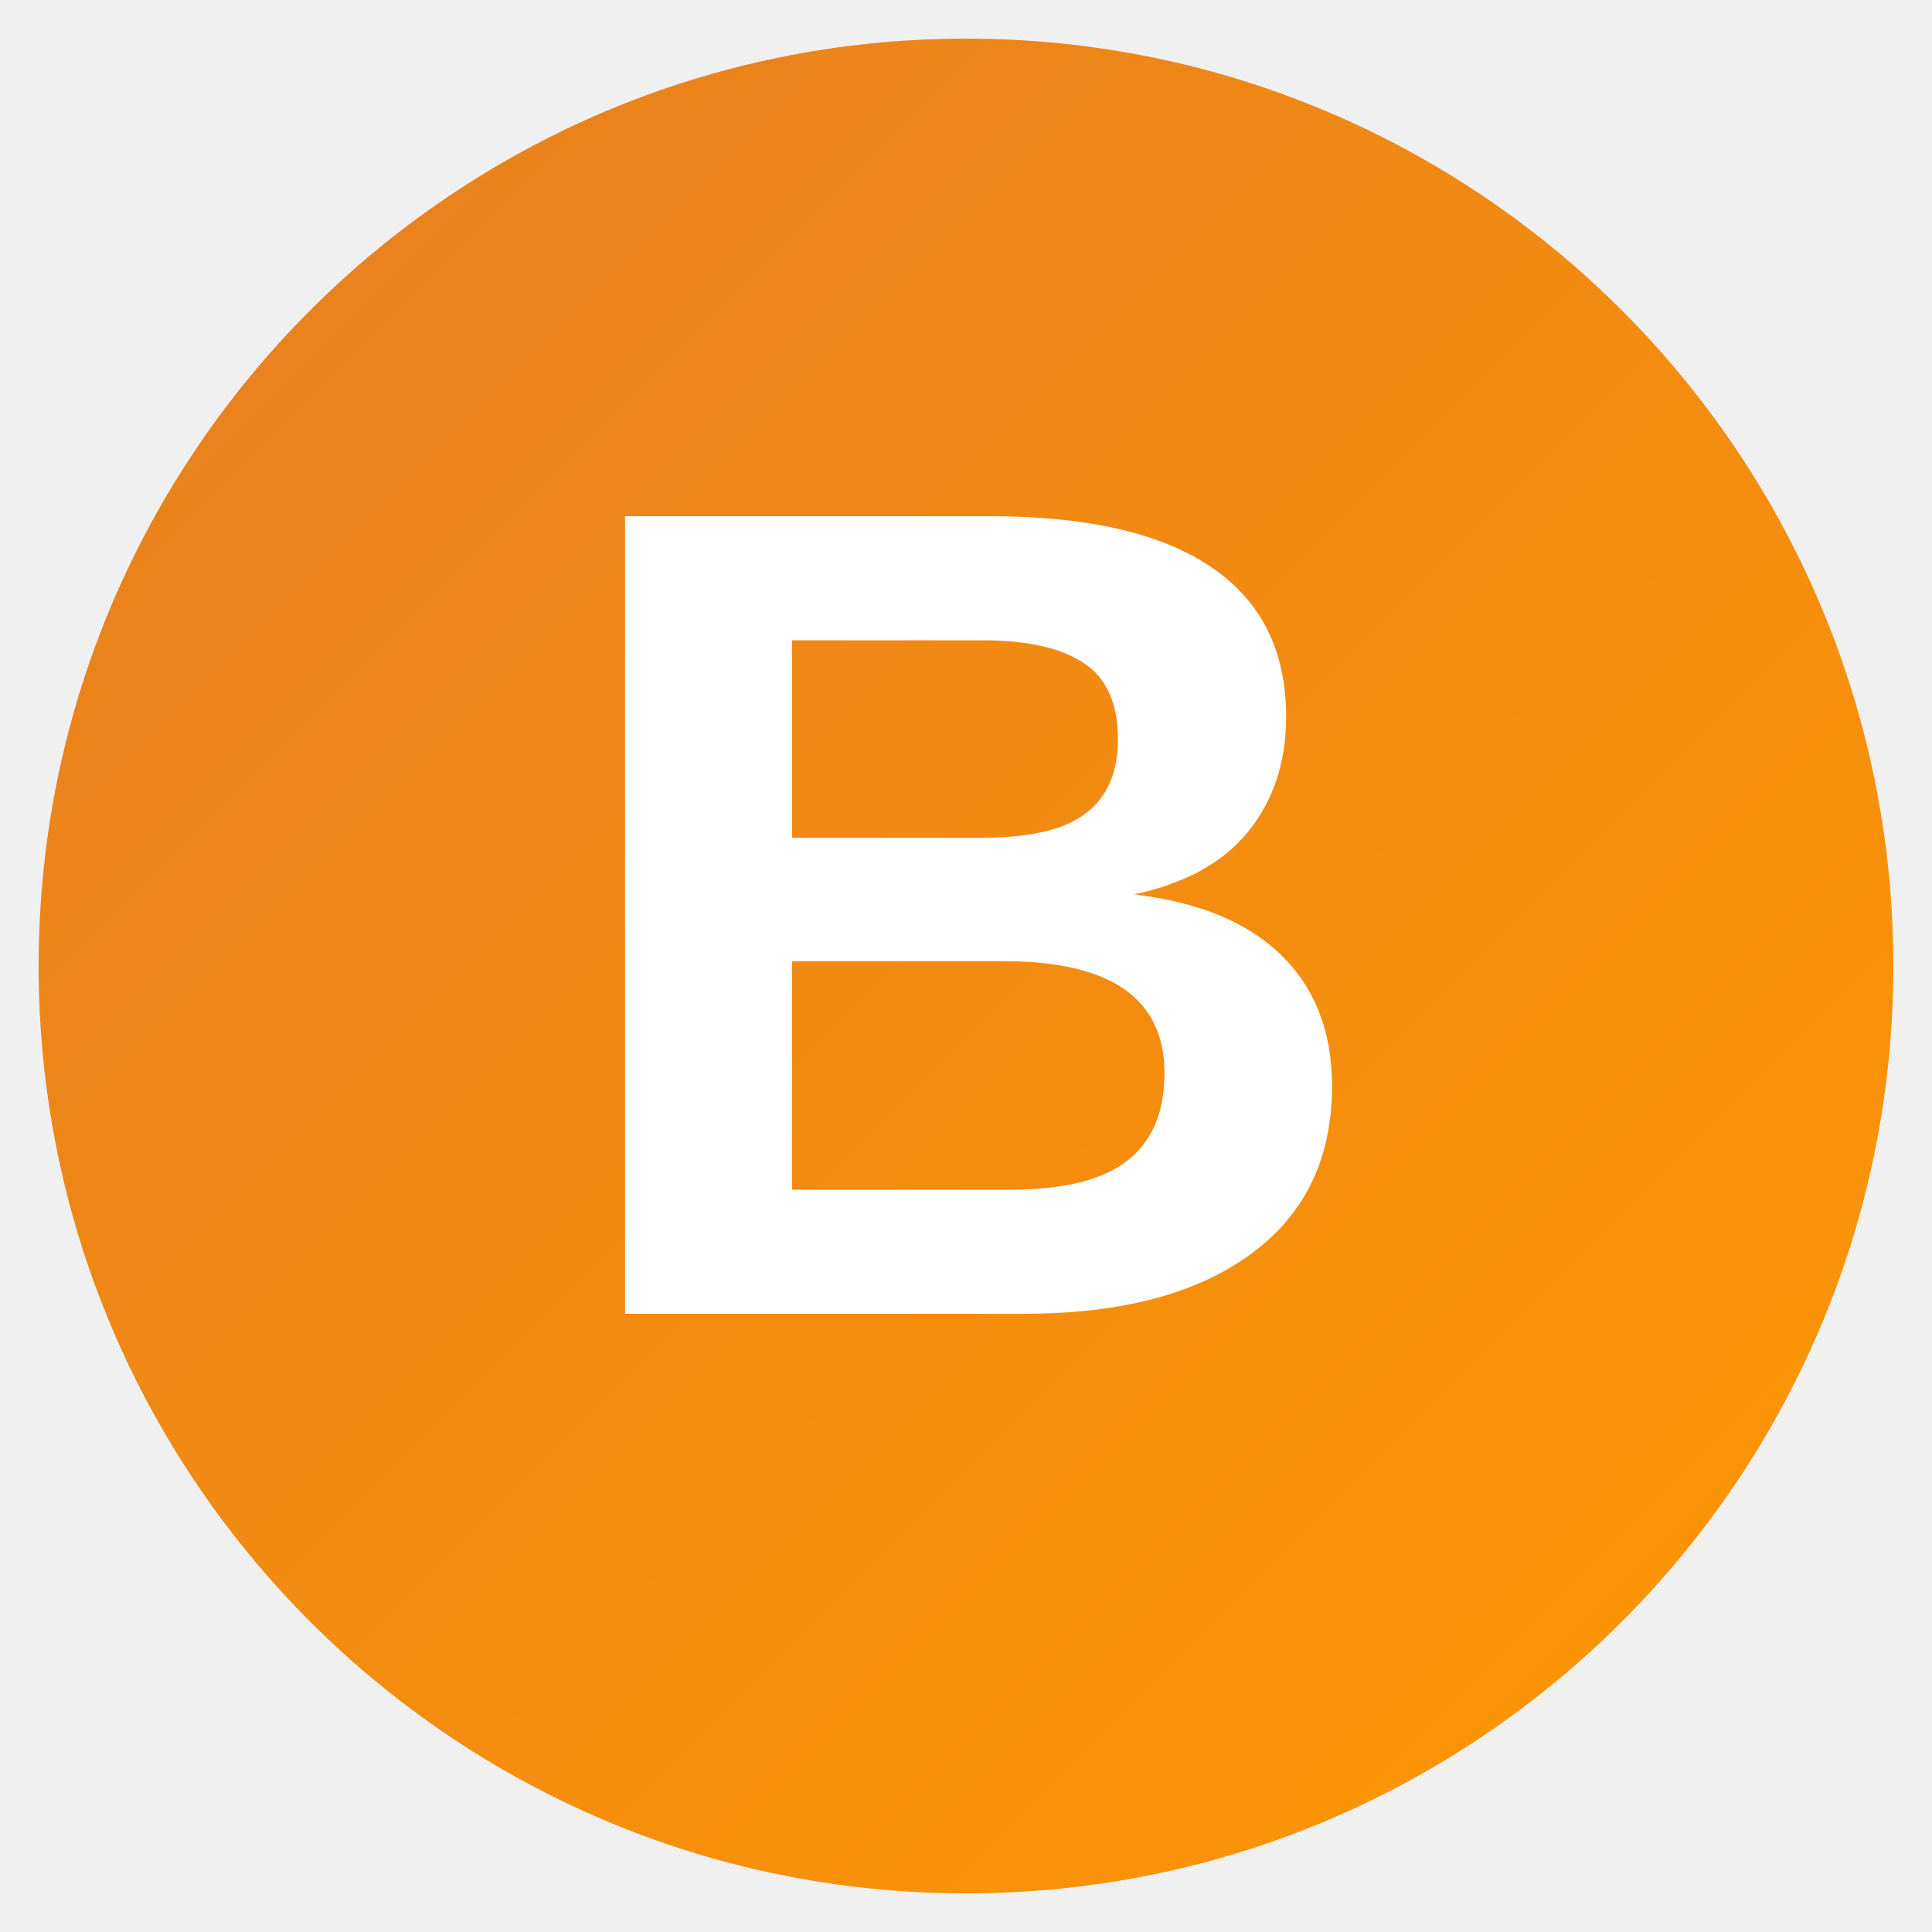
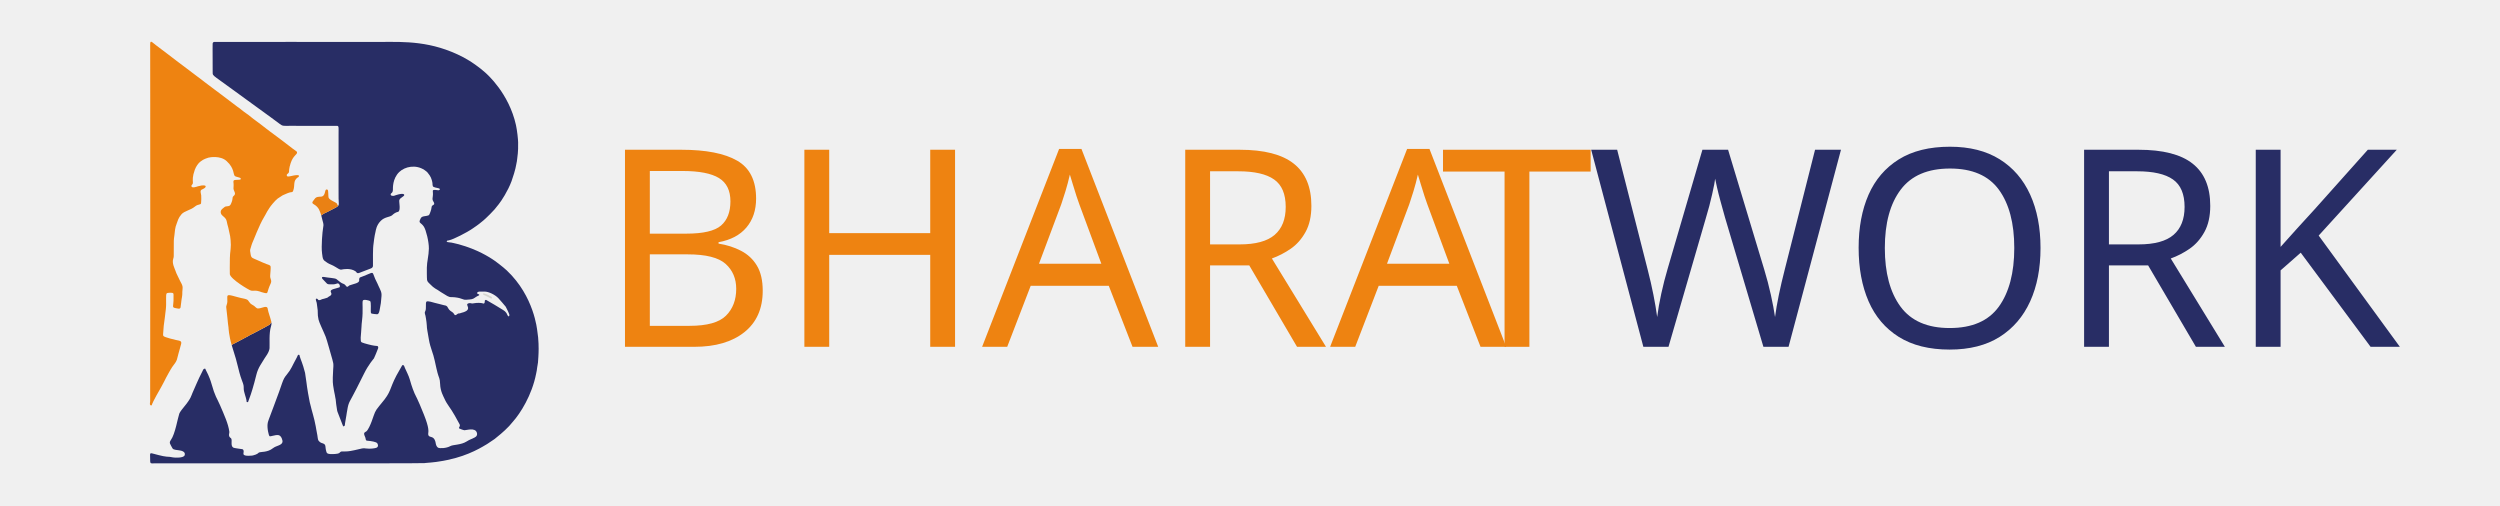
- <svg xmlns="http://www.w3.org/2000/svg" viewBox="0 0 100 100">
-   <defs>
-     <linearGradient id="logoGradient" x1="0%" y1="0%" x2="100%" y2="100%">
-       <stop offset="0%" style="stop-color:#e67e22" />
-       <stop offset="100%" style="stop-color:#ff9800" />
-     </linearGradient>
-   </defs>
-   <circle cx="50" cy="50" r="48" fill="url(#logoGradient)" />
-   <text x="50" y="68" font-family="Arial, sans-serif" font-size="60" font-weight="bold" fill="white" text-anchor="middle">B</text>
+ <svg xmlns="http://www.w3.org/2000/svg" width="100%" height="100%" viewBox="0 0 5068 1024" version="1.1" xml:space="preserve" style="fill-rule:evenodd;clip-rule:evenodd;stroke-linejoin:round;stroke-miterlimit:2;">
+   <g transform="matrix(1,0,0,1,-4540,-10)">
+     <g id="Artboard4" transform="matrix(4.949219,0,0,1,-17930.124,-0.026718)">
+       <rect x="4540.136" y="10.027" width="1024" height="1024" style="fill:none;" />
+       <g transform="matrix(0.259597,0,0,1.2848,4269.421,6.91303)">
+         <g transform="matrix(1.496874,0,0,1.496874,816.8642,-260.2715)">
+           <path d="M507.47,392.478C507.507,392.354 508.047,391.777 508.074,390.461C508.076,390.383 508.085,389.933 508.047,389.494C507.649,384.899 507.901,376.736 507.838,316.498C507.831,310.27 508.21,308.542 506.583,308.172C506.221,308.089 470.724,308.164 456.5,308.129C449.389,308.111 449.079,308.584 445.798,306.1C442.012,303.235 436.929,299.528 436.153,298.963C424.405,290.396 424.387,290.432 423.37,289.682C422.916,289.348 396.286,269.987 396.184,269.908C393.728,268.001 381.161,259.077 379.344,257.723C375.035,254.511 375.121,254.14 375.126,251.499C375.17,223.843 374.893,223.857 375.093,221.462C375.107,221.282 375.219,219.938 376.533,219.732C377.467,219.585 522.271,219.713 553.5,219.676C577.011,219.648 605.714,218.349 639.327,235.838C640.984,236.7 644.263,238.739 645.541,239.432C647.074,240.262 657.206,247.042 662.741,252.251C664.279,253.699 687.409,273.734 694.842,307.425C696.106,313.15 697.032,322.244 697.105,325.505C697.346,336.368 696.303,340.412 696.168,342.475C695.97,345.506 695.68,345.449 695.216,348.454C694.322,354.243 691.385,363.178 690.192,366.39C686.259,376.976 679.511,387.179 676.72,390.672C672.279,396.233 672.406,396.333 667.367,401.369C659.931,408.801 659.616,408.441 657.395,410.376C655.877,411.698 654.547,412.528 653.431,413.407C652.428,414.198 649.774,415.939 649.332,416.251C643.121,420.634 628.461,427.992 624.563,428.702C623.241,428.943 623.268,429.043 623.153,429.059C622.991,429.081 622.818,428.884 622.672,428.958C622.361,429.115 622.11,429.39 621.921,429.682C621.236,430.737 624.165,430.917 624.386,430.931C626.96,431.089 626.919,431.291 629.44,431.782C631.952,432.271 631.931,432.285 634.399,432.963C655.03,438.631 667.08,446.96 669.546,448.429C672.52,450.2 681.356,456.975 685.304,460.718C714.083,488.004 717.086,523.082 717.333,524.531C718.824,533.276 718.825,542.999 718.64,547.506C718.607,548.305 718.379,553.826 718.042,557.477C717.84,559.665 717.425,560.687 717.236,562.47C716.863,565.997 716.74,565.956 716.065,569.431C711.634,592.252 699.288,611.343 691.796,619.763C688.517,623.447 688.628,623.533 687.621,624.609C681.814,630.809 675.442,635.667 672.306,638.253C671.75,638.712 664.809,643.328 664.502,643.503C660.399,645.839 645.879,655.605 622.475,660.38C621.131,660.655 611.937,662.53 605.526,662.995C599.057,663.463 599.072,663.605 598.51,663.643C590.719,664.165 323.019,663.752 313.497,663.901C310.524,663.947 309.343,664.493 309.262,661.506C309.059,654.053 309.05,653.954 309.523,653.524C310.04,653.055 311.359,653.42 311.512,653.463C312.695,653.79 323.167,656.689 326.483,656.837C330.007,656.993 329.983,657.045 333.469,657.668C335.526,658.035 344.383,658.369 345.527,655.514C345.767,654.917 347.317,651.046 339.546,650.136C333.791,649.463 333.197,649.274 332.011,646.728C330.453,643.384 328.775,642.471 331.116,639.211C335.635,632.92 338.372,615.846 339.908,611.659C340.142,611.022 340.711,609.469 344.704,604.662C352.731,594.998 352.41,592.735 353.846,589.653C356.342,584.297 359.584,575.872 364.105,567.303C365.232,565.167 364.997,564.652 366.516,564.131C367.51,563.79 367.326,564.378 367.82,565.304C371.909,572.988 373.383,578.259 373.713,579.439C377.803,594.065 379.443,594.619 382.779,602.378C387.489,613.331 391.549,622.133 392.686,630.474C392.942,632.355 391.792,633.461 392.603,635.449C393.054,636.555 394.458,637.44 394.505,637.495C396.143,639.418 393.62,645.16 396.699,647.204C397.983,648.056 405.561,648.703 406.378,648.96C406.602,649.03 407.938,649.449 407.805,651.523C407.763,652.187 407.572,652.836 407.547,653.5C407.535,653.809 407.595,654.122 407.694,654.415C408.485,656.764 416.931,655.731 417.524,655.585C422.585,654.338 423.289,652.886 423.617,652.66C425.497,651.361 432.683,652.795 438.792,647.856C442.042,645.23 447.78,645.082 448.678,641.553C449.144,639.721 447.487,634.695 444.57,634.159C441.012,633.506 435.96,636.159 434.915,635.146C434.374,634.622 432.143,626.631 433.147,621.433C433.422,620.012 433.62,618.989 439.249,604.399C449.75,577.183 448.232,576.337 453.273,570.321C458.087,564.577 458.917,561.135 463.662,552.595C465.133,549.949 464.762,549.548 465.485,549.461C466.888,549.294 466.601,549.94 466.97,551.288C467.943,554.841 469.869,557.997 472.507,568.498C472.687,569.213 473.801,576.71 473.97,578.467C474.411,583.032 476.926,597.59 477.458,599.513C478.868,604.607 478.721,604.622 479.235,606.563C480.821,612.556 480.974,612.503 482.421,618.52C484.05,625.294 483.705,625.351 484.393,628.525C486.477,638.153 485.395,638.62 487.315,640.668C488.866,642.322 490.283,642.513 491.378,642.9C494.986,644.178 493.402,646.355 494.905,651.394C495.415,653.105 495.488,654.683 504.464,654.002C509.051,653.653 508.789,652.632 509.788,651.894C511.69,650.489 513.104,652.634 524.41,650.08C533.351,648.06 533.368,647.698 536.549,648.194C541.458,648.959 546.537,647.911 547.522,647.556C550.441,646.504 549.286,643.426 548.45,642.548C547.234,641.27 542.437,640.363 538.53,640.1C536.567,639.968 536.638,639.486 536.27,637.549C536.111,636.708 536.044,636.738 535.206,634.619C533.834,631.146 535.96,631.157 537.18,630.149C538.944,628.691 541.404,623.321 542.75,619.594C546.339,609.653 545.909,609.343 550.603,603.583C555.795,597.212 555.949,597.01 556.395,596.424C564.199,586.19 561.625,583.22 572.203,565.338C574.665,561.175 574.537,561.107 574.789,560.771C574.867,560.665 575.498,559.821 576.422,560.604C577.145,561.217 576.907,561.359 577.793,563.382C579.079,566.322 581.891,571.794 582.879,575.401C583.211,576.615 585.233,583.999 587.984,590.282C589.768,594.357 590.404,594.051 597.749,612.404C603.62,627.072 602.526,630.308 602.341,632.481C601.99,636.592 605.703,635.387 607.741,637.234C610.012,639.291 610.151,642.559 610.375,643.535C610.454,643.879 611.016,646.327 612.616,647.326C614.297,648.376 621.541,648.071 625.636,645.731C628.49,644.1 636.902,644.623 642.728,640.897C646.431,638.529 648.203,638.363 650.718,636.903C650.873,636.813 654.928,635.515 653.582,631.47C651.696,625.804 642.325,629.115 640.511,629.01C639.461,628.948 635.014,627.262 634.897,627.09C634.883,627.069 634.885,625.757 634.9,625.718C634.907,625.7 636.399,624.679 635.329,622.585C635.054,622.049 630.754,614.299 630.355,613.579C625.551,604.922 622.347,602.336 619.369,595.561C618.444,593.456 615.125,587.914 614.891,580.49C614.682,573.838 613.453,573.712 612.162,568.585C611.901,567.549 610.169,560.667 609.168,555.572C607.682,548.011 604.51,542.134 603.08,533.562C601.253,522.606 600.992,522.639 600.834,518.484C600.702,514.985 600.383,515.03 600.014,511.538C599.443,506.14 597.872,506.035 599.268,503.368C600.584,500.856 599.219,494.761 600.468,493.468C601.691,492.202 607.967,494.51 609.435,494.803C611.452,495.206 611.431,495.221 613.422,495.784C619.895,497.616 619.943,497.329 620.496,497.511C624.003,498.658 622.131,501.277 627.569,504.395C629.437,505.466 629.734,507.351 630.464,507.571C632.192,508.093 632.403,506.229 634.503,505.855C634.841,505.794 635.193,505.88 635.534,505.832C635.674,505.813 635.65,505.809 637.389,505.221C637.699,505.117 640.954,504.47 642.872,502.999C645.988,500.61 643.256,497.806 643.394,496.483C643.531,495.169 645.955,494.943 646.491,494.995C647.175,495.061 647.835,495.296 648.517,495.38C649.467,495.497 651.682,494.727 655.497,494.743C659.083,494.758 660.316,495.471 660.502,495.482C662.331,495.598 661.907,492.626 661.922,492.588C661.976,492.456 662.437,491.322 663.453,491.674C663.742,491.775 670.516,495.662 672.313,496.797C682.135,502.999 682.572,502.523 684.685,505.352C685.384,506.288 685.168,506.39 685.709,507.411C687.507,510.805 687.939,507.681 687.937,507.503C687.926,506.649 684.863,500.178 684.033,498.805C683.65,498.173 676.937,490.507 676.218,489.759C672.85,486.256 666.179,482.796 661.503,482.831C656.065,482.871 656.069,482.811 655.618,482.947C655.416,483.009 652.52,483.884 654.616,485.396C654.836,485.555 655.174,485.455 655.405,485.598C655.735,485.802 656.08,486.052 656.245,486.403C656.306,486.532 656.005,486.557 655.9,486.653C655.285,487.22 655.286,487.221 654.492,487.488C653.574,487.797 651.641,489.199 651.407,489.369C649.069,491.065 647.721,491.04 642.496,491.46C638.659,491.769 638.679,489.846 630.454,488.87C626.375,488.385 626.126,489.42 622.479,487.537C622.138,487.361 616.001,483.626 615.61,483.343C610.195,479.422 609.46,480.364 604.121,474.873C602.783,473.497 601.361,472.418 601.109,470.549C600.814,468.35 600.88,458.546 600.887,457.503C600.928,451.464 602.922,444.925 603.028,437.504C603.13,430.391 600.048,417.848 597.719,414.365C594.87,410.103 592.296,410.825 593.545,407.519C594.917,403.882 595.89,403.724 600.449,403.074C603.818,402.593 603.464,401.748 604.732,398.604C606.055,395.322 605.629,393.236 606.418,392.426C606.92,391.912 607.657,391.683 608.199,391.212C609.156,390.381 608.31,388.849 608.211,388.671C606.964,386.414 606.498,386.379 607.156,382.439C607.636,379.57 606.971,377.162 607.229,376.389C607.753,374.814 612.522,376.305 613.424,376.043C615.134,375.548 614.53,374.653 614.448,374.532C614.052,373.946 611.545,373.593 609.617,373.099C606.621,372.331 607.037,371.546 606.782,368.467C606.713,367.643 605.916,363.229 603.821,360.29C601.961,357.682 601.471,356.77 598.371,354.697C589.329,348.649 577.809,351.008 571.794,356.806C564.589,363.752 565.145,373.781 565.103,375.496C565.005,379.477 562.784,378.707 562.735,380.506C562.702,381.732 564.262,381.881 564.437,381.897C566.468,382.091 566.434,381.773 568.382,381.152C576.255,378.641 576.942,380.525 577.005,380.715C577.643,382.636 572.628,383.547 571.825,386.551C571.389,388.181 573.658,397.573 570.609,398.762C569.346,399.254 569.198,398.875 566.521,400.529C565.453,401.189 564.602,402.16 564.368,402.345C561.574,404.559 556.647,403.946 552.295,408.295C547.634,412.954 547.088,418.457 546.812,419.58C545.444,425.157 544.889,431.132 544.82,431.553C543.673,438.628 544.254,448.946 544.093,455.492C544.033,457.961 542.353,458.26 540.662,458.924C539.765,459.276 530.604,462.872 529.412,463.24C526.868,464.025 526.946,462.291 525.584,461.389C520.15,457.788 512.627,459.333 511.515,459.562C509.888,459.896 509.686,460.111 504.818,457.021C501.025,454.613 498.914,454.3 496.366,452.737C490.983,449.436 491.279,448.755 490.427,442.509C489.395,434.943 490.941,418.756 491.426,416.482C492.623,410.876 491.398,410.882 489.583,402.495C489.729,402.402 491.408,401.335 491.408,401.335C491.538,401.232 491.573,401.034 491.708,400.938C491.739,400.917 495.965,399.151 499.778,396.971C503.496,394.844 505.461,394.361 507.47,392.478Z" style="fill:rgb(40,45,101);" />
+           <path d="M310.292,603.034C310.075,602.789 308.691,602.667 308.969,600.506C308.982,600.404 309.154,599.702 309.234,598.502C309.431,595.565 309.32,309.62 309.31,284.5C309.288,226.509 309.197,226.512 309.264,221.47C309.291,219.419 310.123,218.858 311.673,220.209C314.834,222.964 327.099,231.823 328.707,233.226C329.151,233.614 336.665,239.413 337.296,239.824C339.215,241.074 356.095,254.096 358.35,255.707C360.035,256.91 360.057,256.858 366.783,262.101C369.98,264.593 370.03,264.524 370.304,264.746C371.952,266.075 372.001,265.986 373.676,267.276C377.317,270.081 377.348,270.032 377.66,270.281C380.172,272.285 380.25,272.152 382.796,274.114C397.954,285.788 398.137,285.522 399.365,286.642C400.945,288.083 401.135,287.801 402.782,289.137C410.392,295.31 412.578,296.189 415.845,299.087C417.724,300.754 417.874,300.527 419.822,302.137C421.759,303.738 421.91,303.52 423.836,305.113C426.923,307.666 430.024,309.622 431.766,311.209C432.611,311.979 437.832,315.71 439.727,317.182C440.211,317.558 452.939,327.003 455.694,329.234C461.288,333.761 463.857,334.976 464.023,335.726C464.661,338.608 460.199,338.743 457.328,347.444C455.434,353.184 455.637,356.125 455.59,356.514C455.294,358.959 452.907,358.385 453.259,360.57C453.637,362.911 458.74,360.323 463.548,360.108C467.918,359.913 465.485,362.142 465.314,362.287C465.119,362.452 464.832,362.474 464.625,362.625C459.47,366.374 462.22,370.895 459.931,376.7C459.067,378.89 458.022,377.388 454.294,379.034C449.018,381.364 448.925,381.204 447.396,382.361C446.278,383.207 444.026,384.503 443.68,384.767C440.77,386.997 436.25,392.574 434.906,394.739C432.738,398.231 432.685,398.195 432.523,398.513C431.046,401.419 429.549,403.911 429.273,404.371C423.853,413.392 418.267,428.858 416.851,431.665C416.238,432.879 415.864,434.93 415.321,436.437C414.089,439.858 414.652,439.946 415.141,443.557C415.718,447.825 417.608,447.513 421.547,449.399C424.396,450.763 424.428,450.657 427.294,451.951C434.658,455.277 435.572,454.362 436.222,456.55C436.483,457.43 435.839,464.822 435.776,465.539C435.386,470.018 437.968,470.679 436.246,474.389C432.252,482.988 433.632,484.34 431.502,484.574C431.4,484.586 428.344,484.1 426.539,483.398C419.911,480.819 418.566,482.521 415.429,481.763C413.319,481.253 394.154,469.843 393.212,464.552C393.149,464.199 393.12,452.009 393.26,447.498C393.477,440.462 394.091,440.521 394.271,433.495C394.327,431.308 393.84,425.874 393.558,424.489C391.973,416.699 391.813,416.175 391.598,415.468C390.54,411.993 390.672,411.982 389.859,408.423C388.826,403.902 383.93,403.248 383.606,399.484C383.363,396.647 385.584,395.489 386.587,394.596C388.63,392.775 388.848,393.159 391.544,392.773C393.964,392.428 394.213,390.713 395.221,388.374C395.969,386.64 396.033,384.263 396.237,383.407C396.612,381.831 399.84,381.272 398.165,377.678C396.602,374.326 397.123,374.186 397.215,370.496C397.265,368.482 396.969,367.606 396.966,367.463C396.963,367.303 396.937,366.107 397.541,365.545C398.242,364.893 401.95,365.195 403.718,364.857C404.76,364.658 404.876,364.449 404.628,363.431C404.455,362.721 399.755,361.901 398.718,361.21C396.393,359.662 398.583,353.214 389.753,345.22C383.233,339.317 372.235,341.195 370.55,341.698C365.283,343.27 363.479,344.959 362.555,345.573C360.009,347.266 357.506,351.114 356.3,354.436C353.708,361.577 354.131,365.151 354.271,367.543C354.437,370.371 352.752,370.019 352.745,371.499C352.733,374.558 359.044,372.002 359.575,371.884C363.262,371.066 363.251,371.031 363.574,370.977C364.802,370.771 367.246,370.916 367.583,371.448C368.785,373.349 363.829,375.222 363.454,375.439C361.543,376.542 362.76,379.334 363.06,381.54C363.19,382.491 363.167,388.278 362.906,389.617C362.474,391.832 360.05,390.196 356.326,393.296C351.808,397.056 345.366,397.82 342.282,401.333C338.754,405.353 338.251,408.528 337.45,410.481C335.086,416.238 335.465,419.046 334.79,423.542C334.02,428.668 334.12,428.671 334.118,439.5C334.116,446.091 334.266,446.132 333.499,448.499C332.069,452.908 335.194,458.782 335.71,460.417C336.719,463.614 336.975,463.499 338.329,466.567C342.005,474.895 343.937,475.539 343.355,480.481C342.865,484.647 343.399,485.204 342.78,488.545C341.774,493.971 342.206,494.014 341.294,499.446C340.901,501.784 337.996,500.609 335.57,500.179C332.088,499.563 333.709,497.986 333.854,492.513C334.046,485.197 333.872,485.023 333.422,484.574C332.6,483.753 327.451,483.986 326.705,484.682C325.332,485.963 326.612,494.479 325.743,501.531C324.721,509.811 324.787,509.81 324.674,510.525C323.339,518.978 323.593,518.993 322.889,527.536C322.875,527.711 322.763,529.072 323.256,529.696C324.373,531.111 335.762,533.742 336.431,533.88C341.003,534.825 342.811,534.851 341.75,538.57C339.184,547.564 339.277,547.584 339.041,548.362C337.511,553.405 338.125,555.129 334.061,560.169C331.769,563.012 329.37,567.619 328.75,568.644C326.723,571.997 324.916,575.879 324.162,577.333C318.489,588.277 317.904,588.189 312.592,598.556C310.922,601.817 311.227,601.943 311.078,602.224C310.902,602.556 310.468,602.701 310.292,603.034Z" style="fill:rgb(238,131,17);" />
+           <path d="M553.096,487.491C552.613,495.039 552.422,495.004 551.092,502.44C550.464,505.949 549.441,506.64 548.517,506.757C547.8,506.849 543,506.182 542.696,506.053C541.939,505.735 541.842,504.625 541.83,504.482C541.601,501.861 542.366,494.075 541.116,492.895C540.484,492.299 534.075,490.55 533.366,492.434C532.591,494.492 533.9,502.715 532.554,513.506C531.807,519.491 532.241,519.514 531.617,525.511C530.564,535.626 531.427,535.97 532.512,536.478C534.535,537.426 543.206,539.631 545.46,539.862C548.211,540.144 548.212,540.118 548.603,540.214C550.01,540.561 549.61,542.324 549.566,542.519C549.296,543.708 545.327,552.929 545.125,553.249C544.959,553.513 539.209,559.985 534.585,569.545C533.993,570.768 533.948,570.719 526.956,584.719C519.748,599.151 518.418,598.718 517.057,607.455C516.586,610.48 516.433,610.433 516.058,613.46C516.01,613.847 515.1,619.573 514.667,621.544C514.359,622.946 514.744,623.016 514.184,624.342C514.093,624.558 513.748,624.517 513.54,624.626C513.31,624.746 513.128,625.071 512.872,625.027C512.475,624.96 510.6,619.203 507.119,610.648C506.333,608.716 506.332,608.718 505.317,601.527C504.949,598.924 505.103,598.927 504.78,596.457C504.655,595.498 504.467,595.49 503.859,591.457C503.476,588.92 503.161,589.001 502.862,586.472C502.484,583.272 501.534,580.993 501.75,573.506C502.115,560.811 503.174,560.679 501.327,554.557C499.361,548.042 495.658,534.015 494.292,530.577C491.816,524.348 487.5,515.869 486.731,512.445C485.194,505.611 486.574,505.441 485.315,498.537C484.766,495.53 485.168,495.458 484.143,492.574C484.083,492.404 483.382,490.432 484.431,490.339C484.785,490.307 485.178,490.346 485.482,490.532C485.887,490.78 486.068,491.296 486.452,491.578C487.77,492.546 489.7,491.091 490.56,490.831C490.613,490.815 491.354,490.75 492.456,490.391C493.795,489.954 493.772,489.923 494.529,489.756C496.111,489.41 496.062,489.297 497.331,488.283C498.033,487.723 500.848,486.944 500.201,484.592C499.84,483.282 498.019,481.668 502.403,480.216C503.926,479.712 508.823,478.558 509.121,478.122C509.159,478.067 509.219,476.778 509.181,476.615C509.116,476.335 508.544,473.875 506.461,474.274C506.356,474.294 504.244,475.154 502.491,475.206C496.266,475.391 496.177,475.054 495.089,473.903C491.105,469.688 491.009,469.771 490.746,469.342C489.213,466.833 492.305,467.415 492.508,467.453C497.001,468.299 503.782,468.585 505.442,469.599C506.171,470.045 509.937,473.342 511.313,473.97C513.574,474.999 513.808,474.695 515.422,476.57C516.307,477.598 516.271,478.011 517.591,477.678C517.823,477.62 518.687,476.531 519.404,476.253C519.571,476.188 519.609,476.319 521.546,475.611C523.914,474.745 529.081,473.928 529.55,471.511C529.655,470.975 529.115,468.485 530.658,467.847C531.238,467.607 534.147,466.504 534.451,466.389C541.92,463.558 543.444,461.725 544.475,464.51C546.346,469.562 546.437,469.51 548.808,474.354C549.786,476.352 550.204,477.757 551.233,479.632C551.354,479.852 551.536,480.183 552.461,482.515C553.385,484.845 553.094,487.447 553.096,487.491Z" style="fill:rgb(39,44,99);" />
+           <path d="M436.914,514.469C437.056,515.938 437.48,516.727 436.597,519.528C434.337,526.701 435.343,538.254 435.079,542.483C434.809,546.819 430.274,552.395 429.612,553.572C427.081,558.075 423.089,562.742 421.206,570.435C418.293,582.338 415.347,591.57 414.193,594.383C412.347,598.879 412.7,599.071 412.352,599.307C412.065,599.501 411.065,599.37 410.961,599.217C410.866,599.079 410.903,599.069 410.752,597.437C410.559,595.341 407.906,588.555 407.866,585.498C407.817,581.694 407.926,581.578 405.901,576.329C405.484,575.249 403.934,571.23 401.851,562.428C400.012,554.656 399.931,554.685 395.254,539.517C395.655,539.202 395.532,538.579 397.573,537.698C399.025,537.07 399.055,537.148 400.372,536.282C401.146,535.772 409.835,531.247 410.662,530.816C412.631,529.79 412.638,529.847 413.4,529.325C415.215,528.083 416.396,527.917 419.337,526.231C420.003,525.85 422.099,524.819 423.307,524.142C426.884,522.136 430.531,520.466 432.361,519.259C432.403,519.231 435.141,517.824 435.479,517.424C435.629,517.247 435.545,516.943 435.688,516.76C436.063,516.283 436.71,516.029 436.997,515.493C437.158,515.191 436.752,514.771 436.914,514.469Z" style="fill:rgb(39,43,98);" />
+           <path d="M436.914,514.469C436.752,514.771 437.158,515.191 436.997,515.493C436.71,516.029 436.063,516.283 435.688,516.76C435.545,516.943 435.629,517.247 435.479,517.424C435.141,517.824 432.403,519.231 432.361,519.259C430.531,520.466 426.884,522.136 423.307,524.142C422.099,524.819 420.003,525.85 419.337,526.231C416.396,527.917 415.215,528.083 413.4,529.325C412.638,529.847 412.631,529.79 410.662,530.816C409.835,531.247 401.146,535.772 400.372,536.282C399.055,537.148 399.025,537.07 397.573,537.698C395.532,538.579 395.655,539.202 395.254,539.517C392.089,528.751 391.915,521.482 391.786,520.459C391.284,516.465 391.185,516.497 390.857,512.466C390.529,508.438 390.349,508.474 389.989,504.46C389.521,499.223 389.119,499.18 389.681,497.572C391.203,493.221 390.376,493.096 390.527,488.502C390.612,485.91 392.028,486.022 401.452,488.704C406.558,490.156 408.42,490.113 410.705,491.006C413.94,492.271 412.481,494.365 417.269,496.994C419.356,498.14 419.644,498.771 420.523,499.477C422.203,500.827 422.449,501.309 428.479,499.437C432.936,498.053 433.011,500.179 433.239,501.543C433.764,504.691 435.836,510.004 436.914,514.469Z" style="fill:rgb(237,131,18);" />
+           <path d="M507.47,392.478C505.461,394.361 503.496,394.844 499.778,396.971C495.965,399.151 491.739,400.917 491.708,400.938C491.573,401.034 491.538,401.232 491.408,401.335C491.408,401.335 489.729,402.402 489.583,402.495C487.974,398.292 487.614,394.138 481.416,390.617C478.66,389.052 481.313,387.205 482.426,385.445C484.347,382.408 487.538,382.953 489.527,382.79C493.814,382.438 493.318,376.302 494.488,375.484C494.612,375.398 495.507,374.772 496.37,375.628C497.192,376.443 496.911,382.337 497.24,383.57C498.085,386.737 505.615,388.555 506.436,390.578C506.552,390.862 506.392,391.224 506.539,391.494C506.755,391.89 507.254,392.081 507.47,392.478Z" style="fill:rgb(234,129,20);" />
+           <path d="M662.585,485.205C664.295,485.742 664.285,485.74 667.505,487.494C667.655,487.576 669.146,488.388 669.302,488.637C669.364,488.736 669.978,489.712 669.289,490.094C668.436,490.567 664.251,487.774 662.636,487.144C660.696,486.387 660.702,486.404 660.646,486.348C660.435,486.14 660.394,485.81 660.236,485.559C660.155,485.431 659.884,485.364 659.934,485.222C660.154,484.591 661.374,484.827 661.5,484.851C661.874,484.924 662.212,485.133 662.585,485.205Z" style="fill:rgb(213,213,207);" />
+         </g>
+         <g transform="matrix(4.430995,0,0,4.430995,-3681.845,-3012.885)">
+           <text x="1279.297px" y="804px" style="font-family:'AkagiPro-Black';font-size:98.273px;fill:rgb(238,131,17);">BHARA<tspan x="1579.129px " y="804px ">T</tspan>
+           </text>
+           <g transform="matrix(98.27344,0,0,98.27344,1902.449,804)">
+                     </g>
+           <text x="1631.706px" y="804px" style="font-family:'AkagiPro-Black';font-size:98.273px;fill:rgb(40,45,101);">WORK</text>
+         </g>
+       </g>
+     </g>
+   </g>
</svg>
